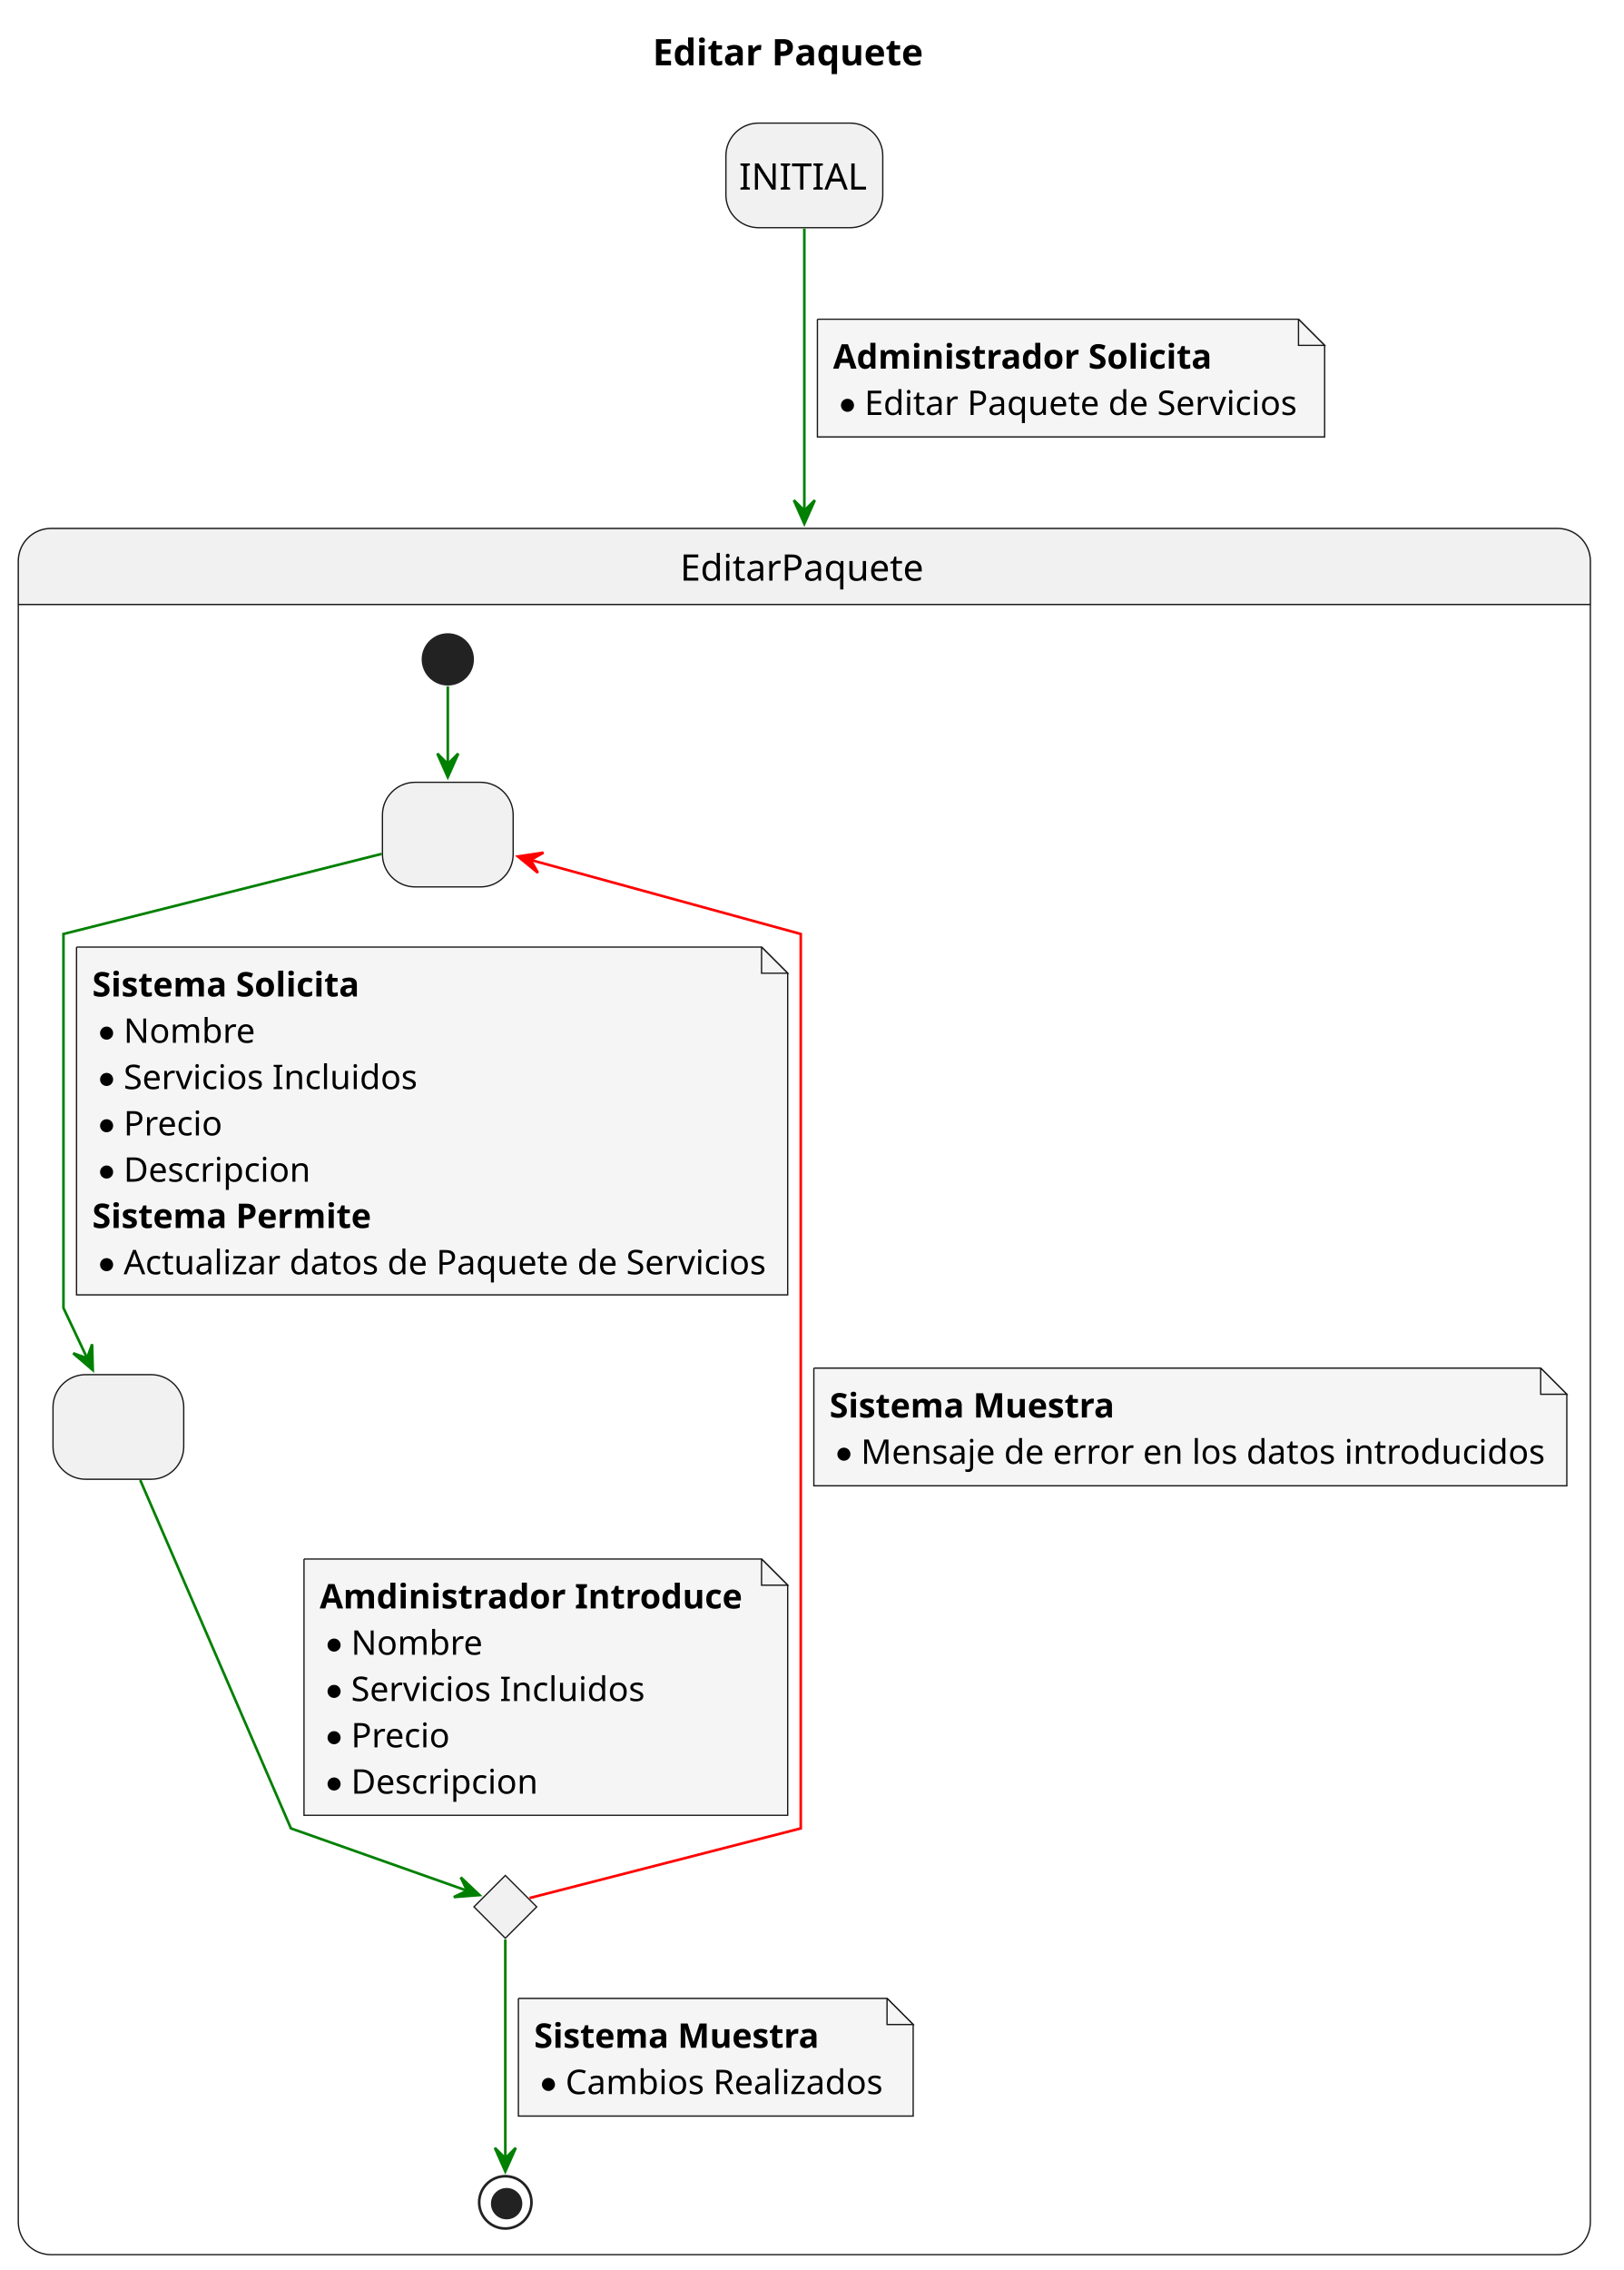
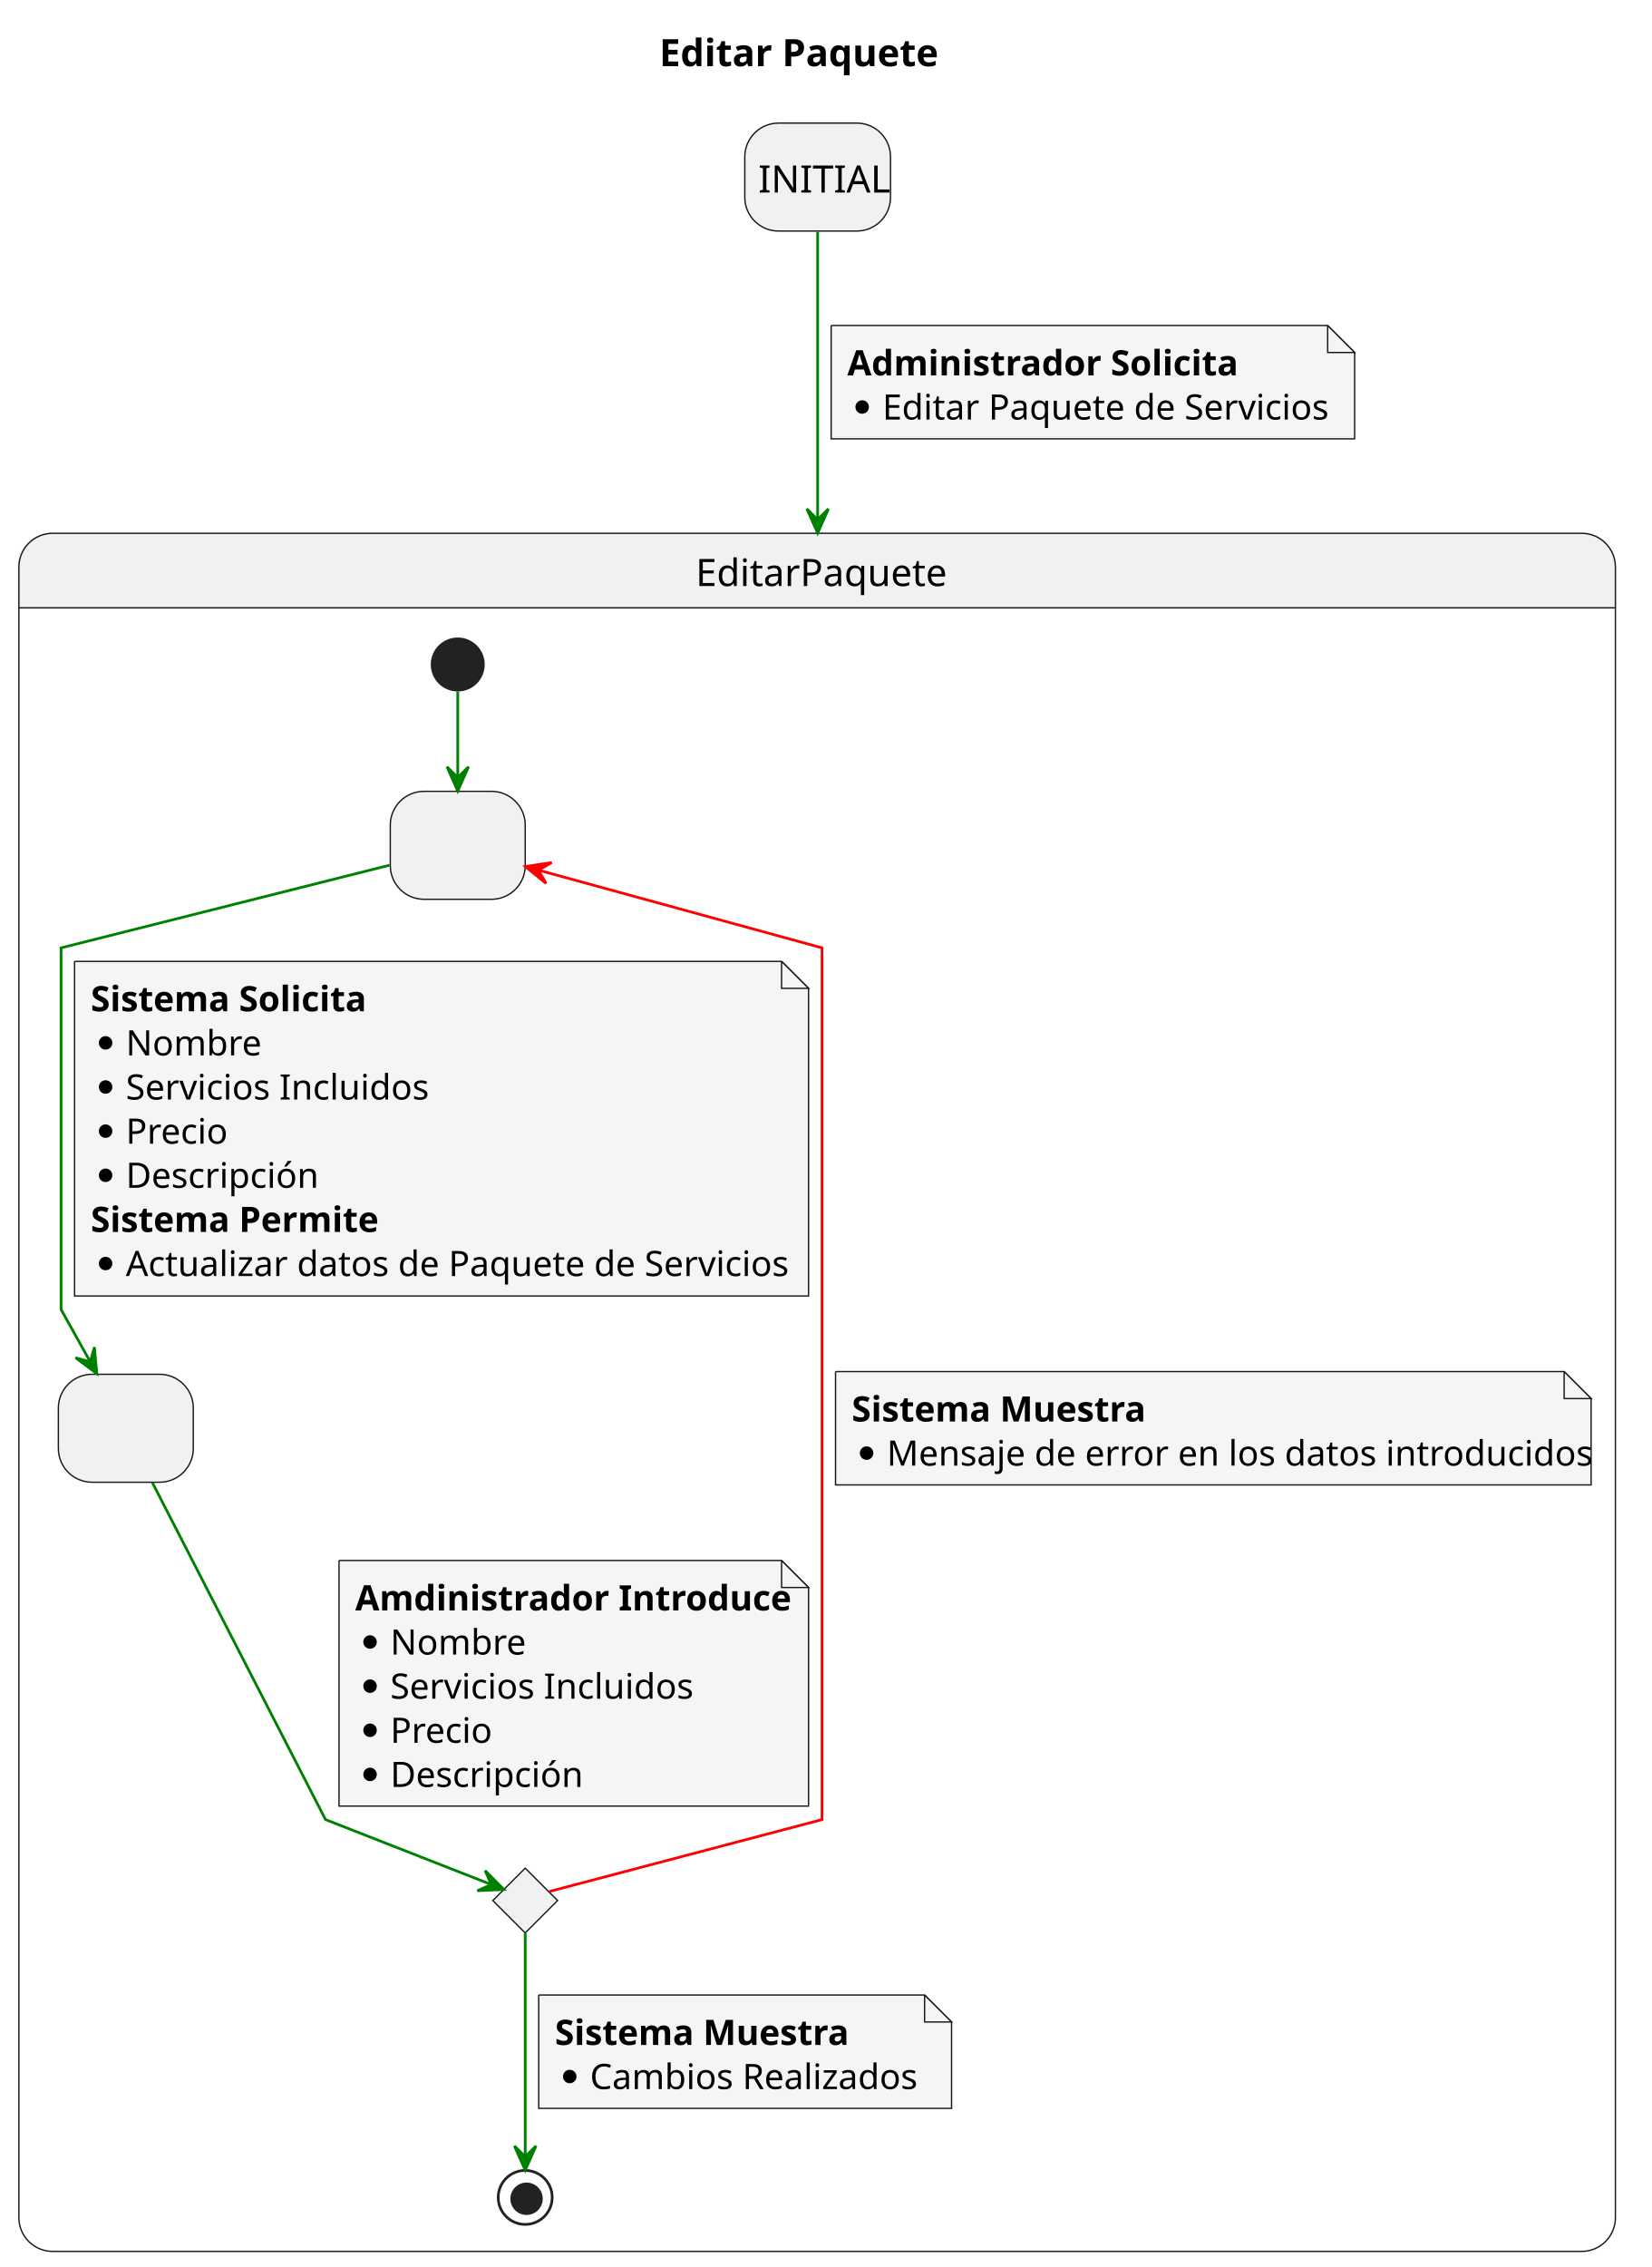
- <svg xmlns="http://www.w3.org/2000/svg" contentStyleType="text/css" height="868px" preserveAspectRatio="none" style="width:621px;height:868px;background:#FFFFFF;" version="1.1" viewBox="0 0 621 868" width="621px" zoomAndPan="magnify">
+ <svg xmlns="http://www.w3.org/2000/svg" contentStyleType="text/css" height="840px" preserveAspectRatio="none" style="width:612px;height:840px;background:#FFFFFF;" version="1.1" viewBox="0 0 612 840" width="612px" zoomAndPan="magnify">
  <defs />
  <g>
-     <rect fill="none" height="29.068" id="_title" style="stroke:none;stroke-width:1.0;" width="112" x="244.637" y="5" />
-     <text fill="#000000" font-family="sans-serif" font-size="14" font-weight="bold" lengthAdjust="spacing" textLength="102" x="249.637" y="24.966">Editar Paquete</text>
-     <rect fill="#F1F1F1" height="40" rx="12.5" ry="12.5" style="stroke:#181818;stroke-width:0.5;" width="60" x="277.64" y="47.068" />
-     <text fill="#000000" font-family="sans-serif" font-size="14" lengthAdjust="spacing" textLength="50" x="282.64" y="72.5">INITIAL</text>
-     <path d="M19.5,202.068 L595.773,202.068 A12.5,12.5 0 0 1 608.273,214.568 L608.273,231.136 L7,231.136 L7,214.568 A12.5,12.5 0 0 1 19.5,202.068 " fill="#F1F1F1" style="stroke:#F1F1F1;stroke-width:1.0;" />
-     <rect fill="none" height="660.068" rx="12.5" ry="12.5" style="stroke:#181818;stroke-width:0.5;" width="601.273" x="7" y="202.068" />
-     <line style="stroke:#181818;stroke-width:0.5;" x1="7" x2="608.273" y1="231.136" y2="231.136" />
-     <text fill="#000000" font-family="sans-serif" font-size="14" lengthAdjust="spacing" textLength="95" x="260.137" y="222.034">EditarPaquete</text>
-     <rect fill="#F1F1F1" height="40" rx="12.5" ry="12.5" style="stroke:#181818;stroke-width:0.5;" width="50" x="146.273" y="299.136" />
-     <text fill="#000000" font-family="sans-serif" font-size="14" lengthAdjust="spacing" textLength="4" x="169.273" y="324.568"> </text>
-     <rect fill="#F1F1F1" height="40" rx="12.5" ry="12.5" style="stroke:#181818;stroke-width:0.5;" width="50" x="20.273" y="525.636" />
-     <text fill="#000000" font-family="sans-serif" font-size="14" lengthAdjust="spacing" textLength="4" x="43.273" y="551.068"> </text>
+     <rect fill="none" height="27.609" id="_title" style="stroke:none;stroke-width:1.0;" width="113" x="239.315" y="5" />
+     <text fill="#000000" font-family="sans-serif" font-size="14" font-weight="bold" lengthAdjust="spacing" textLength="103" x="244.315" y="24.533">Editar Paquete</text>
+     <rect fill="#F1F1F1" height="40" rx="12.5" ry="12.5" style="stroke:#181818;stroke-width:0.5;" width="54" x="276" y="45.609" />
+     <text fill="#000000" font-family="sans-serif" font-size="14" lengthAdjust="spacing" textLength="44" x="281" y="71.338">INITIAL</text>
+     <path d="M19.5,197.609 L586.13,197.609 A12.5,12.5 0 0 1 598.63,210.109 L598.63,225.219 L7,225.219 L7,210.109 A12.5,12.5 0 0 1 19.5,197.609 " fill="#F1F1F1" style="stroke:#F1F1F1;stroke-width:1.0;" />
+     <rect fill="none" height="636.609" rx="12.5" ry="12.5" style="stroke:#181818;stroke-width:0.5;" width="591.63" x="7" y="197.609" />
+     <line style="stroke:#181818;stroke-width:0.5;" x1="7" x2="598.63" y1="225.219" y2="225.219" />
+     <text fill="#000000" font-family="sans-serif" font-size="14" lengthAdjust="spacing" textLength="90" x="257.815" y="217.143">EditarPaquete</text>
+     <rect fill="#F1F1F1" height="40" rx="12.5" ry="12.5" style="stroke:#181818;stroke-width:0.5;" width="50" x="144.63" y="293.219" />
+     <text fill="#000000" font-family="sans-serif" font-size="14" lengthAdjust="spacing" textLength="4" x="167.63" y="318.947"> </text>
+     <rect fill="#F1F1F1" height="40" rx="12.5" ry="12.5" style="stroke:#181818;stroke-width:0.5;" width="50" x="21.63" y="509.219" />
+     <text fill="#000000" font-family="sans-serif" font-size="14" lengthAdjust="spacing" textLength="4" x="44.63" y="534.947"> </text>
    <g id="elem_4">
-       <polygon fill="#F1F1F1" points="193.273,717.136,205.273,729.136,193.273,741.136,181.273,729.136,193.273,717.136" style="stroke:#181818;stroke-width:0.5;" />
+       <polygon fill="#F1F1F1" points="194.63,692.219,206.63,704.219,194.63,716.219,182.63,704.219,194.63,692.219" style="stroke:#181818;stroke-width:0.5;" />
    </g>
-     <ellipse cx="171.273" cy="252.136" fill="#222222" rx="10" ry="10" style="stroke:none;stroke-width:1.0;" />
-     <ellipse cx="193.273" cy="842.136" fill="none" rx="10" ry="10" style="stroke:#222222;stroke-width:1.0;" />
-     <ellipse cx="193.773" cy="842.636" fill="#222222" rx="6" ry="6" style="stroke:none;stroke-width:1.0;" />
+     <ellipse cx="169.63" cy="246.219" fill="#222222" rx="10" ry="10" style="stroke:none;stroke-width:1.0;" />
+     <ellipse cx="194.63" cy="814.219" fill="none" rx="10" ry="10" style="stroke:#222222;stroke-width:1.0;" />
+     <ellipse cx="195.13" cy="814.719" fill="#222222" rx="6" ry="6" style="stroke:none;stroke-width:1.0;" />
    <g id="link_*start*EditarPaquete_2">
-       <path d="M171.273,262.446 C171.273,270.236 171.273,281.736 171.273,292.266 " fill="none" id="*start*EditarPaquete-to-2" style="stroke:#008000;stroke-width:1.0;" />
-       <polygon fill="#008000" points="171.273,297.146,175.273,288.146,171.273,292.146,167.273,288.146,171.273,297.146" style="stroke:#008000;stroke-width:1.0;" />
+       <path d="M169.63,256.259 C169.63,264.409 169.63,276.779 169.63,287.819 " fill="none" id="*start*EditarPaquete-to-2" style="stroke:#008000;stroke-width:1.0;" />
+       <polygon fill="#008000" points="169.63,293.109,173.63,284.109,169.63,288.109,165.63,284.109,169.63,293.109" style="stroke:#008000;stroke-width:1.0;" />
    </g>
    <g id="link_2_3">
-       <path d="M146.003,326.496 C103.973,337.076 24.273,357.136 24.273,357.136 C24.273,357.136 24.273,500.136 24.273,500.136 C24.273,500.136 28.683,509.476 33.453,519.596 " fill="none" id="2-to-3" style="stroke:#008000;stroke-width:1.0;" />
-       <polygon fill="#008000" points="35.473,523.876,35.227,514.03,33.329,519.359,28,517.461,35.473,523.876" style="stroke:#008000;stroke-width:1.0;" />
-       <path d="M29.273,362.136 L29.273,495.136 L301.273,495.136 L301.273,372.136 L291.273,362.136 L29.273,362.136 " fill="#F5F5F5" style="stroke:#181818;stroke-width:0.5;" />
-       <path d="M291.273,362.136 L291.273,372.136 L301.273,372.136 L291.273,362.136 " fill="#F5F5F5" style="stroke:#181818;stroke-width:0.5;" />
-       <text fill="#000000" font-family="sans-serif" font-size="13" font-weight="bold" lengthAdjust="spacing" textLength="103" x="35.273" y="381.033">Sistema Solicita</text>
-       <ellipse cx="40.773" cy="395.048" fill="#000000" rx="2.5" ry="2.5" style="stroke:#000000;stroke-width:0.0;" />
-       <text fill="#000000" font-family="sans-serif" font-size="13" lengthAdjust="spacing" textLength="50" x="47.273" y="398.739">Nombre</text>
-       <ellipse cx="40.773" cy="412.754" fill="#000000" rx="2.5" ry="2.5" style="stroke:#000000;stroke-width:0.0;" />
-       <text fill="#000000" font-family="sans-serif" font-size="13" lengthAdjust="spacing" textLength="109" x="47.273" y="416.445">Servicios Incluidos</text>
-       <ellipse cx="40.773" cy="430.46" fill="#000000" rx="2.5" ry="2.5" style="stroke:#000000;stroke-width:0.0;" />
-       <text fill="#000000" font-family="sans-serif" font-size="13" lengthAdjust="spacing" textLength="37" x="47.273" y="434.151">Precio</text>
-       <ellipse cx="40.773" cy="448.166" fill="#000000" rx="2.5" ry="2.5" style="stroke:#000000;stroke-width:0.0;" />
-       <text fill="#000000" font-family="sans-serif" font-size="13" lengthAdjust="spacing" textLength="69" x="47.273" y="451.857">Descripcion</text>
-       <text fill="#000000" font-family="sans-serif" font-size="13" font-weight="bold" lengthAdjust="spacing" textLength="108" x="35.273" y="469.563">Sistema Permite</text>
-       <ellipse cx="40.773" cy="483.578" fill="#000000" rx="2.5" ry="2.5" style="stroke:#000000;stroke-width:0.0;" />
-       <text fill="#000000" font-family="sans-serif" font-size="13" lengthAdjust="spacing" textLength="239" x="47.273" y="487.269">Actualizar datos de Paquete de Servicios</text>
+       <path d="M144.36,320.579 C102.33,331.159 22.63,351.219 22.63,351.219 C22.63,351.219 22.63,485.219 22.63,485.219 C22.63,485.219 27.8,494.479 33.34,504.409 " fill="none" id="2-to-3" style="stroke:#008000;stroke-width:1.0;" />
+       <polygon fill="#008000" points="35.89,508.979,34.978,499.172,33.445,504.617,28,503.084,35.89,508.979" style="stroke:#008000;stroke-width:1.0;" />
+       <path d="M27.63,356.219 L27.63,480.219 L299.63,480.219 L299.63,366.219 L289.63,356.219 L27.63,356.219 " fill="#F5F5F5" style="stroke:#181818;stroke-width:0.5;" />
+       <path d="M289.63,356.219 L289.63,366.219 L299.63,366.219 L289.63,356.219 " fill="#F5F5F5" style="stroke:#181818;stroke-width:0.5;" />
+       <text fill="#000000" font-family="sans-serif" font-size="13" font-weight="bold" lengthAdjust="spacing" textLength="103" x="33.63" y="374.714">Sistema Solicita</text>
+       <ellipse cx="39.13" cy="386.422" fill="#000000" rx="2.5" ry="2.5" style="stroke:#000000;stroke-width:0.0;" />
+       <text fill="#000000" font-family="sans-serif" font-size="13" lengthAdjust="spacing" textLength="45" x="46.63" y="391.065">Nombre</text>
+       <ellipse cx="39.13" cy="402.773" fill="#000000" rx="2.5" ry="2.5" style="stroke:#000000;stroke-width:0.0;" />
+       <text fill="#000000" font-family="sans-serif" font-size="13" lengthAdjust="spacing" textLength="107" x="46.63" y="407.417">Servicios Incluidos</text>
+       <ellipse cx="39.13" cy="419.125" fill="#000000" rx="2.5" ry="2.5" style="stroke:#000000;stroke-width:0.0;" />
+       <text fill="#000000" font-family="sans-serif" font-size="13" lengthAdjust="spacing" textLength="37" x="46.63" y="423.769">Precio</text>
+       <ellipse cx="39.13" cy="435.477" fill="#000000" rx="2.5" ry="2.5" style="stroke:#000000;stroke-width:0.0;" />
+       <text fill="#000000" font-family="sans-serif" font-size="13" lengthAdjust="spacing" textLength="68" x="46.63" y="440.12">Descripción</text>
+       <text fill="#000000" font-family="sans-serif" font-size="13" font-weight="bold" lengthAdjust="spacing" textLength="105" x="33.63" y="456.472">Sistema Permite</text>
+       <ellipse cx="39.13" cy="468.18" fill="#000000" rx="2.5" ry="2.5" style="stroke:#000000;stroke-width:0.0;" />
+       <text fill="#000000" font-family="sans-serif" font-size="13" lengthAdjust="spacing" textLength="238" x="46.63" y="472.823">Actualizar datos de Paquete de Servicios</text>
    </g>
    <g id="link_3_4">
-       <path d="M53.633,565.946 C71.393,606.986 111.273,699.136 111.273,699.136 C111.273,699.136 155.203,714.676 178.753,723.006 " fill="none" id="3-to-4" style="stroke:#008000;stroke-width:1.0;" />
-       <polygon fill="#008000" points="183.383,724.636,176.237,717.858,178.67,722.965,173.564,725.398,183.383,724.636" style="stroke:#008000;stroke-width:1.0;" />
-       <path d="M116.273,596.136 L116.273,694.136 L301.273,694.136 L301.273,606.136 L291.273,596.136 L116.273,596.136 " fill="#F5F5F5" style="stroke:#181818;stroke-width:0.5;" />
-       <path d="M291.273,596.136 L291.273,606.136 L301.273,606.136 L291.273,596.136 " fill="#F5F5F5" style="stroke:#181818;stroke-width:0.5;" />
-       <text fill="#000000" font-family="sans-serif" font-size="13" font-weight="bold" lengthAdjust="spacing" textLength="164" x="122.273" y="615.033">Amdinistrador Introduce</text>
-       <ellipse cx="127.773" cy="629.048" fill="#000000" rx="2.5" ry="2.5" style="stroke:#000000;stroke-width:0.0;" />
-       <text fill="#000000" font-family="sans-serif" font-size="13" lengthAdjust="spacing" textLength="50" x="134.273" y="632.739">Nombre</text>
-       <ellipse cx="127.773" cy="646.754" fill="#000000" rx="2.5" ry="2.5" style="stroke:#000000;stroke-width:0.0;" />
-       <text fill="#000000" font-family="sans-serif" font-size="13" lengthAdjust="spacing" textLength="109" x="134.273" y="650.445">Servicios Incluidos</text>
-       <ellipse cx="127.773" cy="664.46" fill="#000000" rx="2.5" ry="2.5" style="stroke:#000000;stroke-width:0.0;" />
-       <text fill="#000000" font-family="sans-serif" font-size="13" lengthAdjust="spacing" textLength="37" x="134.273" y="668.151">Precio</text>
-       <ellipse cx="127.773" cy="682.166" fill="#000000" rx="2.5" ry="2.5" style="stroke:#000000;stroke-width:0.0;" />
-       <text fill="#000000" font-family="sans-serif" font-size="13" lengthAdjust="spacing" textLength="69" x="134.273" y="685.857">Descripcion</text>
+       <path d="M56.46,549.339 C76.59,588.509 120.63,674.219 120.63,674.219 C120.63,674.219 160.9,689.999 182.03,698.279 " fill="none" id="3-to-4" style="stroke:#008000;stroke-width:1.0;" />
+       <polygon fill="#008000" points="186.71,700.119,179.776,693.125,182.051,698.304,176.872,700.579,186.71,700.119" style="stroke:#008000;stroke-width:1.0;" />
+       <path d="M125.63,578.219 L125.63,669.219 L299.63,669.219 L299.63,588.219 L289.63,578.219 L125.63,578.219 " fill="#F5F5F5" style="stroke:#181818;stroke-width:0.5;" />
+       <path d="M289.63,578.219 L289.63,588.219 L299.63,588.219 L289.63,578.219 " fill="#F5F5F5" style="stroke:#181818;stroke-width:0.5;" />
+       <text fill="#000000" font-family="sans-serif" font-size="13" font-weight="bold" lengthAdjust="spacing" textLength="153" x="131.63" y="596.714">Amdinistrador Introduce</text>
+       <ellipse cx="137.13" cy="608.422" fill="#000000" rx="2.5" ry="2.5" style="stroke:#000000;stroke-width:0.0;" />
+       <text fill="#000000" font-family="sans-serif" font-size="13" lengthAdjust="spacing" textLength="45" x="144.63" y="613.065">Nombre</text>
+       <ellipse cx="137.13" cy="624.773" fill="#000000" rx="2.5" ry="2.5" style="stroke:#000000;stroke-width:0.0;" />
+       <text fill="#000000" font-family="sans-serif" font-size="13" lengthAdjust="spacing" textLength="107" x="144.63" y="629.417">Servicios Incluidos</text>
+       <ellipse cx="137.13" cy="641.125" fill="#000000" rx="2.5" ry="2.5" style="stroke:#000000;stroke-width:0.0;" />
+       <text fill="#000000" font-family="sans-serif" font-size="13" lengthAdjust="spacing" textLength="37" x="144.63" y="645.769">Precio</text>
+       <ellipse cx="137.13" cy="657.477" fill="#000000" rx="2.5" ry="2.5" style="stroke:#000000;stroke-width:0.0;" />
+       <text fill="#000000" font-family="sans-serif" font-size="13" lengthAdjust="spacing" textLength="68" x="144.63" y="662.12">Descripción</text>
    </g>
    <g id="link_4_*end*EditarPaquete">
-       <path d="M193.273,741.596 C193.273,761.576 193.273,802.806 193.273,825.426 " fill="none" id="4-to-*end*EditarPaquete" style="stroke:#008000;stroke-width:1.0;" />
-       <polygon fill="#008000" points="193.273,830.296,197.273,821.296,193.273,825.296,189.273,821.296,193.273,830.296" style="stroke:#008000;stroke-width:1.0;" />
-       <path d="M198.273,764.136 L198.273,809.136 L349.273,809.136 L349.273,774.136 L339.273,764.136 L198.273,764.136 " fill="#F5F5F5" style="stroke:#181818;stroke-width:0.5;" />
-       <path d="M339.273,764.136 L339.273,774.136 L349.273,774.136 L339.273,764.136 " fill="#F5F5F5" style="stroke:#181818;stroke-width:0.5;" />
-       <text fill="#000000" font-family="sans-serif" font-size="13" font-weight="bold" lengthAdjust="spacing" textLength="110" x="204.273" y="783.033">Sistema Muestra</text>
-       <ellipse cx="209.773" cy="797.048" fill="#000000" rx="2.5" ry="2.5" style="stroke:#000000;stroke-width:0.0;" />
-       <text fill="#000000" font-family="sans-serif" font-size="13" lengthAdjust="spacing" textLength="118" x="216.273" y="800.739">Cambios Realizados</text>
+       <path d="M194.63,716.369 C194.63,736.149 194.63,777.309 194.63,799.059 " fill="none" id="4-to-*end*EditarPaquete" style="stroke:#008000;stroke-width:1.0;" />
+       <polygon fill="#008000" points="194.63,804.139,198.63,795.139,194.63,799.139,190.63,795.139,194.63,804.139" style="stroke:#008000;stroke-width:1.0;" />
+       <path d="M199.63,739.219 L199.63,781.219 L352.63,781.219 L352.63,749.219 L342.63,739.219 L199.63,739.219 " fill="#F5F5F5" style="stroke:#181818;stroke-width:0.5;" />
+       <path d="M342.63,739.219 L342.63,749.219 L352.63,749.219 L342.63,739.219 " fill="#F5F5F5" style="stroke:#181818;stroke-width:0.5;" />
+       <text fill="#000000" font-family="sans-serif" font-size="13" font-weight="bold" lengthAdjust="spacing" textLength="105" x="205.63" y="757.714">Sistema Muestra</text>
+       <ellipse cx="211.13" cy="769.422" fill="#000000" rx="2.5" ry="2.5" style="stroke:#000000;stroke-width:0.0;" />
+       <text fill="#000000" font-family="sans-serif" font-size="13" lengthAdjust="spacing" textLength="119" x="218.63" y="774.065">Cambios Realizados</text>
    </g>
    <g id="link_4_2">
-       <path d="M202.523,725.766 C229.503,718.836 306.273,699.136 306.273,699.136 C306.273,699.136 306.273,357.136 306.273,357.136 C306.273,357.136 242.753,339.726 202.853,328.796 " fill="none" id="4-to-2" style="stroke:#FF0000;stroke-width:1.0;" />
-       <polygon fill="#FF0000" points="198.123,327.496,205.739,333.74,202.944,328.822,207.862,326.027,198.123,327.496" style="stroke:#FF0000;stroke-width:1.0;" />
-       <path d="M311.273,523.136 L311.273,568.136 L599.273,568.136 L599.273,533.136 L589.273,523.136 L311.273,523.136 " fill="#F5F5F5" style="stroke:#181818;stroke-width:0.5;" />
-       <path d="M589.273,523.136 L589.273,533.136 L599.273,533.136 L589.273,523.136 " fill="#F5F5F5" style="stroke:#181818;stroke-width:0.5;" />
-       <text fill="#000000" font-family="sans-serif" font-size="13" font-weight="bold" lengthAdjust="spacing" textLength="110" x="317.273" y="542.033">Sistema Muestra</text>
-       <ellipse cx="322.773" cy="556.048" fill="#000000" rx="2.5" ry="2.5" style="stroke:#000000;stroke-width:0.0;" />
-       <text fill="#000000" font-family="sans-serif" font-size="13" lengthAdjust="spacing" textLength="255" x="329.273" y="559.739">Mensaje de error en los datos introducidos</text>
+       <path d="M203.63,700.849 C229.9,693.919 304.63,674.219 304.63,674.219 C304.63,674.219 304.63,351.219 304.63,351.219 C304.63,351.219 239.71,333.429 199.91,322.519 " fill="none" id="4-to-2" style="stroke:#FF0000;stroke-width:1.0;" />
+       <polygon fill="#FF0000" points="194.71,321.089,202.339,327.318,199.534,322.406,204.446,319.6,194.71,321.089" style="stroke:#FF0000;stroke-width:1.0;" />
+       <path d="M309.63,508.219 L309.63,550.219 L589.63,550.219 L589.63,518.219 L579.63,508.219 L309.63,508.219 " fill="#F5F5F5" style="stroke:#181818;stroke-width:0.5;" />
+       <path d="M579.63,508.219 L579.63,518.219 L589.63,518.219 L579.63,508.219 " fill="#F5F5F5" style="stroke:#181818;stroke-width:0.5;" />
+       <text fill="#000000" font-family="sans-serif" font-size="13" font-weight="bold" lengthAdjust="spacing" textLength="105" x="315.63" y="526.714">Sistema Muestra</text>
+       <ellipse cx="321.13" cy="538.422" fill="#000000" rx="2.5" ry="2.5" style="stroke:#000000;stroke-width:0.0;" />
+       <text fill="#000000" font-family="sans-serif" font-size="13" lengthAdjust="spacing" textLength="246" x="328.63" y="543.065">Mensaje de error en los datos introducidos</text>
    </g>
    <g id="link_startState_EditarPaquete">
-       <path d="M307.64,87.378 C307.64,109.568 307.64,148.988 307.64,195.478 " fill="none" id="startState-to-EditarPaquete" style="stroke:#008000;stroke-width:1.0;" />
-       <polygon fill="#008000" points="307.64,200.268,311.64,191.268,307.64,195.268,303.64,191.268,307.64,200.268" style="stroke:#008000;stroke-width:1.0;" />
-       <path d="M312.64,122.068 L312.64,167.068 L506.64,167.068 L506.64,132.068 L496.64,122.068 L312.64,122.068 " fill="#F5F5F5" style="stroke:#181818;stroke-width:0.5;" />
-       <path d="M496.64,122.068 L496.64,132.068 L506.64,132.068 L496.64,122.068 " fill="#F5F5F5" style="stroke:#181818;stroke-width:0.5;" />
-       <text fill="#000000" font-family="sans-serif" font-size="13" font-weight="bold" lengthAdjust="spacing" textLength="146" x="318.64" y="140.965">Administrador Solicita</text>
-       <ellipse cx="324.14" cy="154.98" fill="#000000" rx="2.5" ry="2.5" style="stroke:#000000;stroke-width:0.0;" />
-       <text fill="#000000" font-family="sans-serif" font-size="13" lengthAdjust="spacing" textLength="161" x="330.64" y="158.671">Editar Paquete de Servicios</text>
+       <path d="M303,85.879 C303,107.879 303,146.799 303,192.519 " fill="none" id="startState-to-EditarPaquete" style="stroke:#008000;stroke-width:1.0;" />
+       <polygon fill="#008000" points="303,197.539,307,188.539,303,192.539,299,188.539,303,197.539" style="stroke:#008000;stroke-width:1.0;" />
+       <path d="M308,120.609 L308,162.609 L502,162.609 L502,130.609 L492,120.609 L308,120.609 " fill="#F5F5F5" style="stroke:#181818;stroke-width:0.5;" />
+       <path d="M492,120.609 L492,130.609 L502,130.609 L492,120.609 " fill="#F5F5F5" style="stroke:#181818;stroke-width:0.5;" />
+       <text fill="#000000" font-family="sans-serif" font-size="13" font-weight="bold" lengthAdjust="spacing" textLength="141" x="314" y="139.105">Administrador Solicita</text>
+       <ellipse cx="319.5" cy="150.812" fill="#000000" rx="2.5" ry="2.5" style="stroke:#000000;stroke-width:0.0;" />
+       <text fill="#000000" font-family="sans-serif" font-size="13" lengthAdjust="spacing" textLength="160" x="327" y="155.456">Editar Paquete de Servicios</text>
    </g>
  </g>
</svg>
